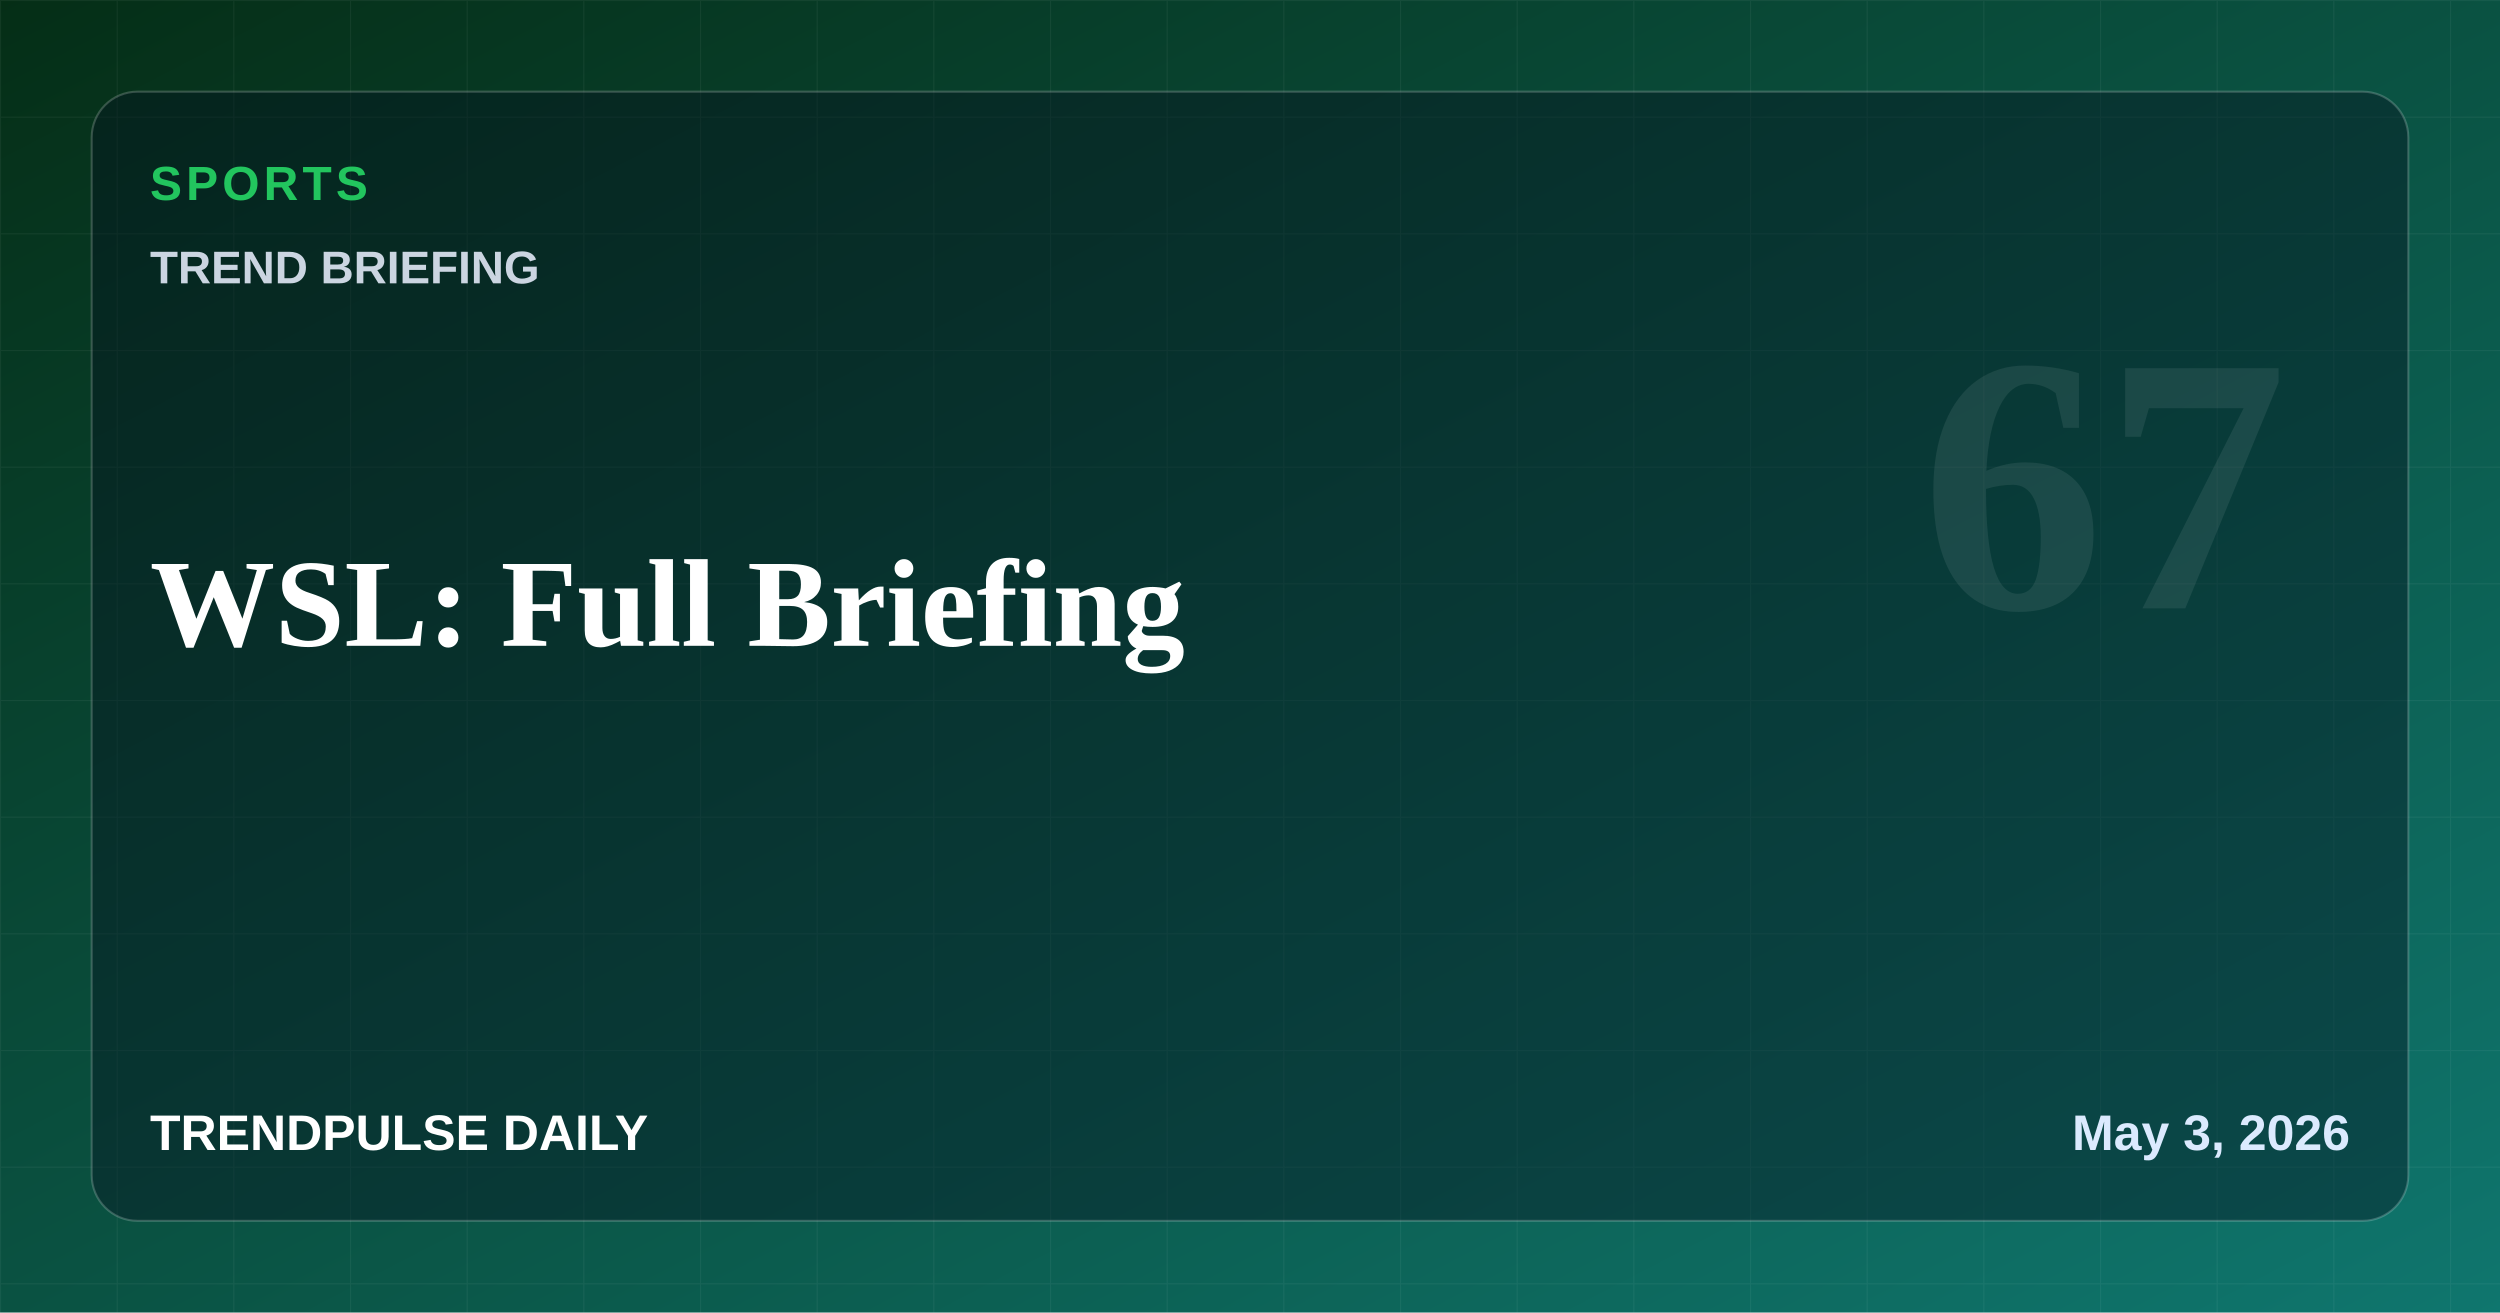
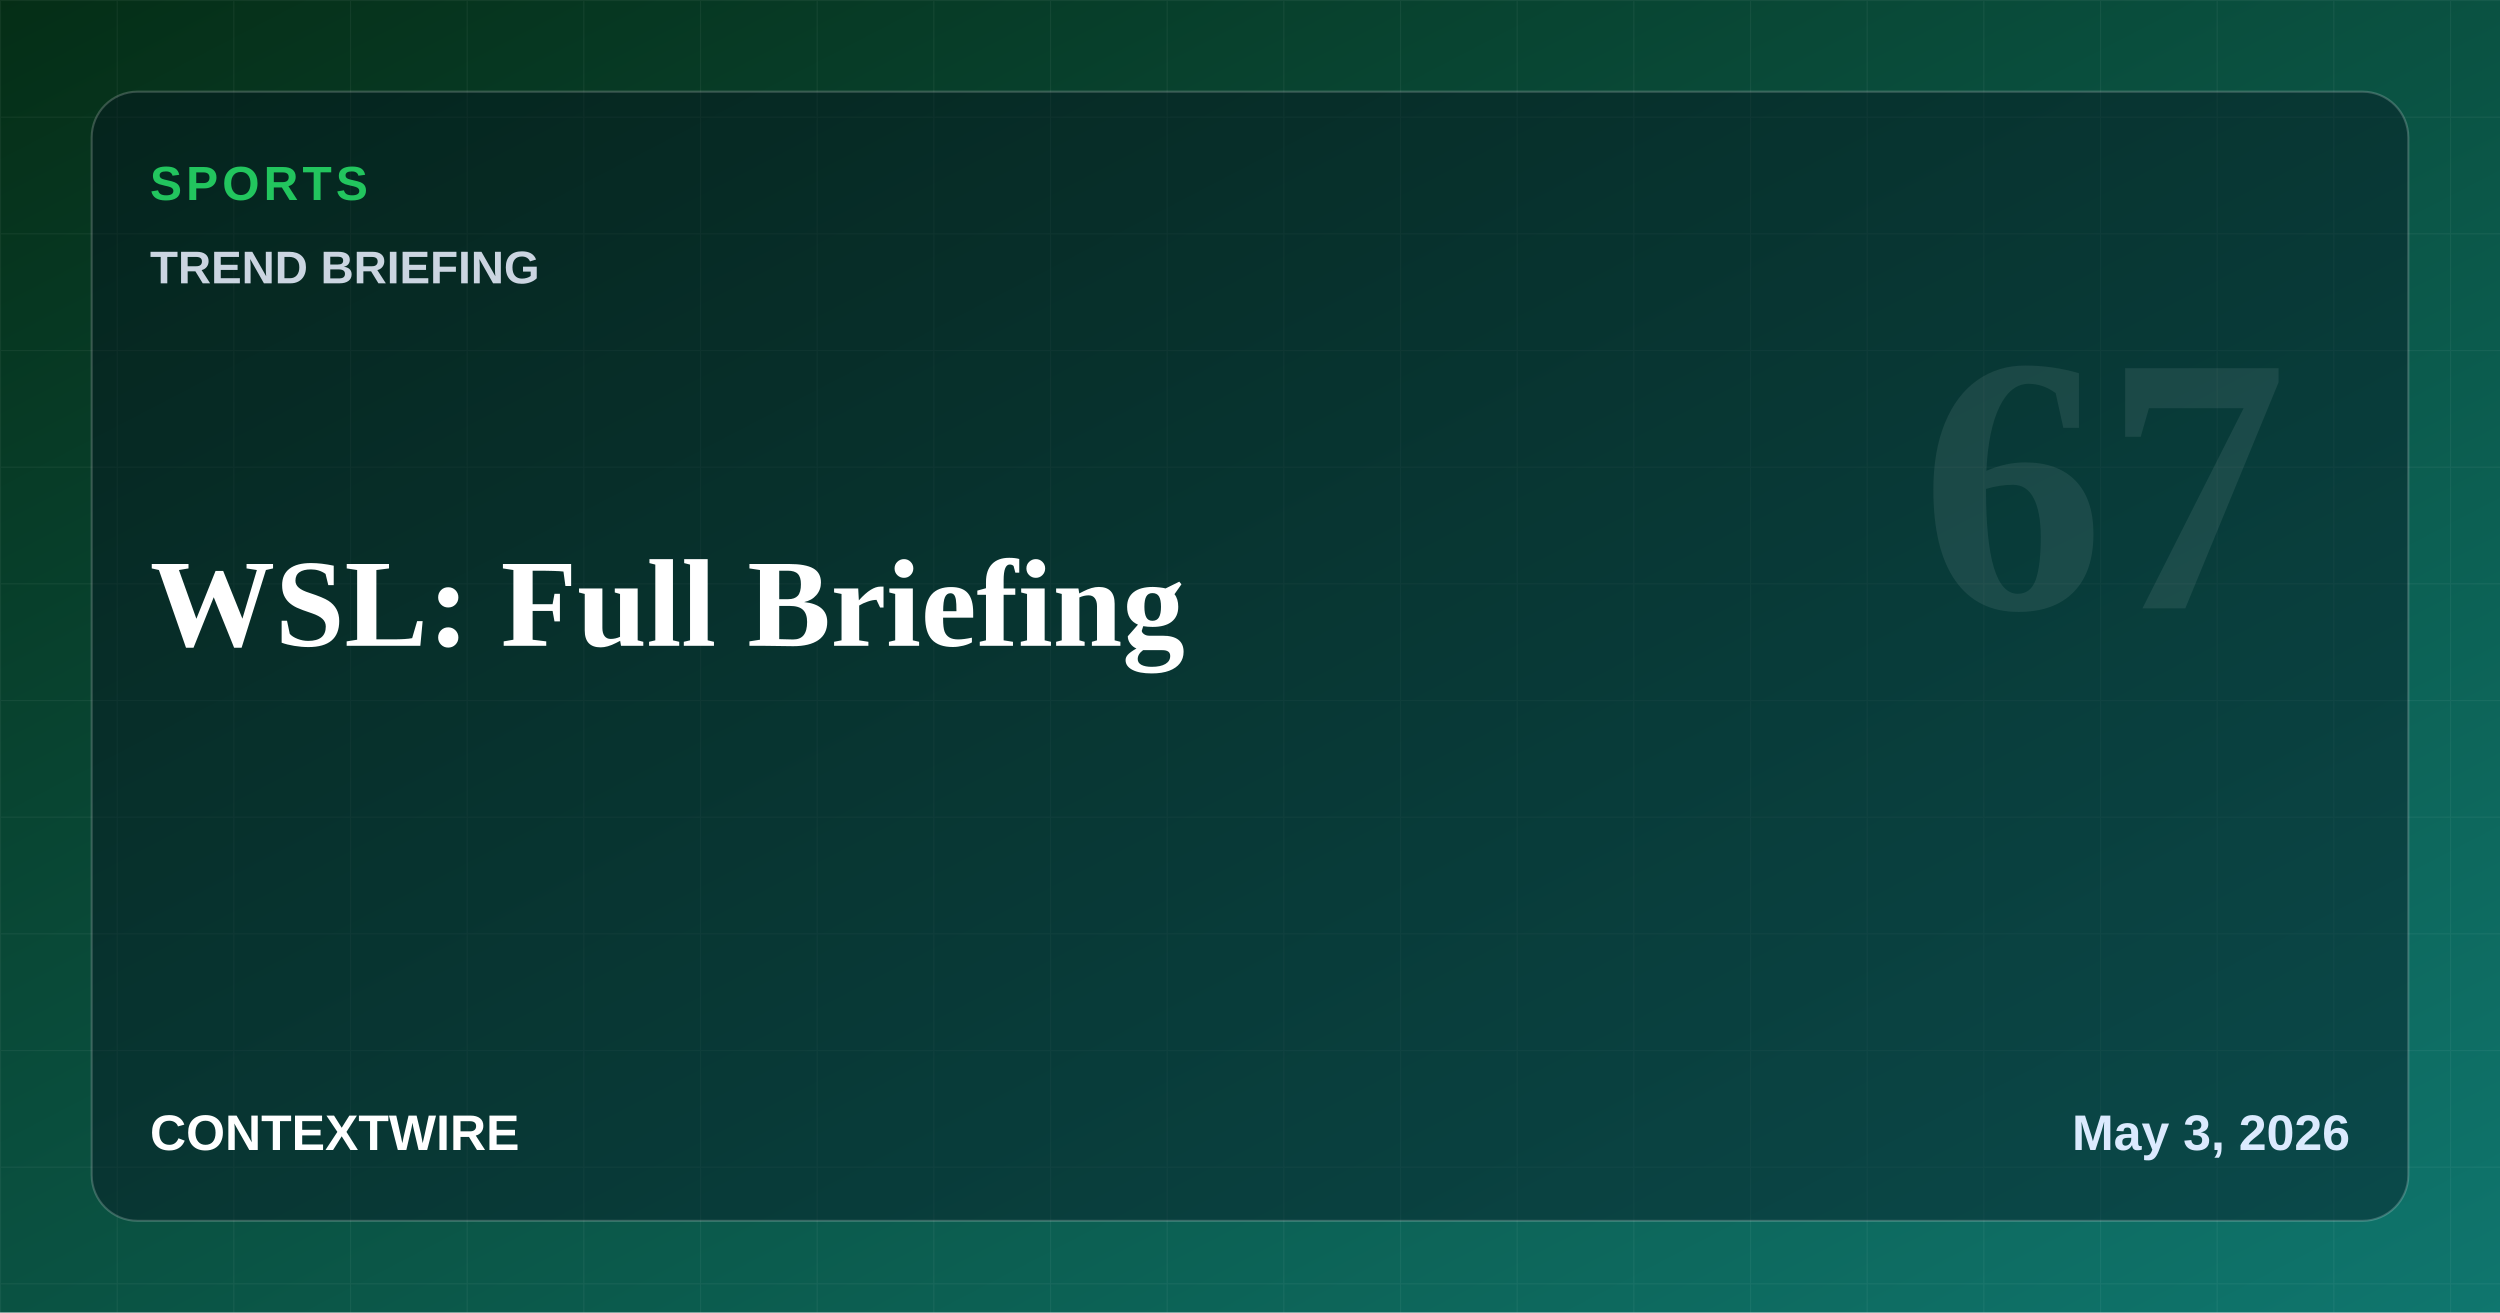
<svg xmlns="http://www.w3.org/2000/svg" width="1200" height="630" viewBox="0 0 1200 630" role="img" aria-label="WSL: Full Briefing">
  <defs>
    <linearGradient id="bg" x1="0" y1="0" x2="1" y2="1">
      <stop offset="0" stop-color="#052e16" />
      <stop offset="1" stop-color="#0f766e" />
    </linearGradient>
    <pattern id="grid" width="56" height="56" patternUnits="userSpaceOnUse">
      <path d="M56 0H0v56" fill="none" stroke="#ffffff" stroke-opacity=".08" stroke-width="1" />
    </pattern>
  </defs>
  <rect width="1200" height="630" fill="url(#bg)" />
  <rect width="1200" height="630" fill="url(#grid)" opacity=".65" />
  <rect x="44" y="44" width="1112" height="542" rx="22" fill="#07111f" fill-opacity=".42" stroke="#ffffff" stroke-opacity=".2" />
  <text x="72" y="96" font-family="Arial, Helvetica, sans-serif" font-size="23" font-weight="800" fill="#22c55e" letter-spacing="2">SPORTS</text>
  <text x="72" y="136" font-family="Arial, Helvetica, sans-serif" font-size="22" font-weight="700" fill="#cbd5e1">TREND BRIEFING</text>
  <text x="72" y="310" font-family="Georgia, 'Times New Roman', serif" font-size="60" font-weight="700" fill="#ffffff">WSL: Full Briefing</text>
-   <text x="72" y="552" font-family="Arial, Helvetica, sans-serif" font-size="24" font-weight="800" fill="#ffffff">TRENDPULSE DAILY</text>
+   <text x="72" y="552" font-family="Arial, Helvetica, sans-serif" font-size="24" font-weight="800" fill="#ffffff">CONTEXTWIRE</text>
  <text x="1128" y="552" text-anchor="end" font-family="Arial, Helvetica, sans-serif" font-size="24" font-weight="700" fill="#dbeafe">May 3, 2026</text>
  <text x="1010" y="292" text-anchor="middle" font-family="Georgia, 'Times New Roman', serif" font-size="176" font-weight="700" fill="#ffffff" opacity=".08">67</text>
</svg>
